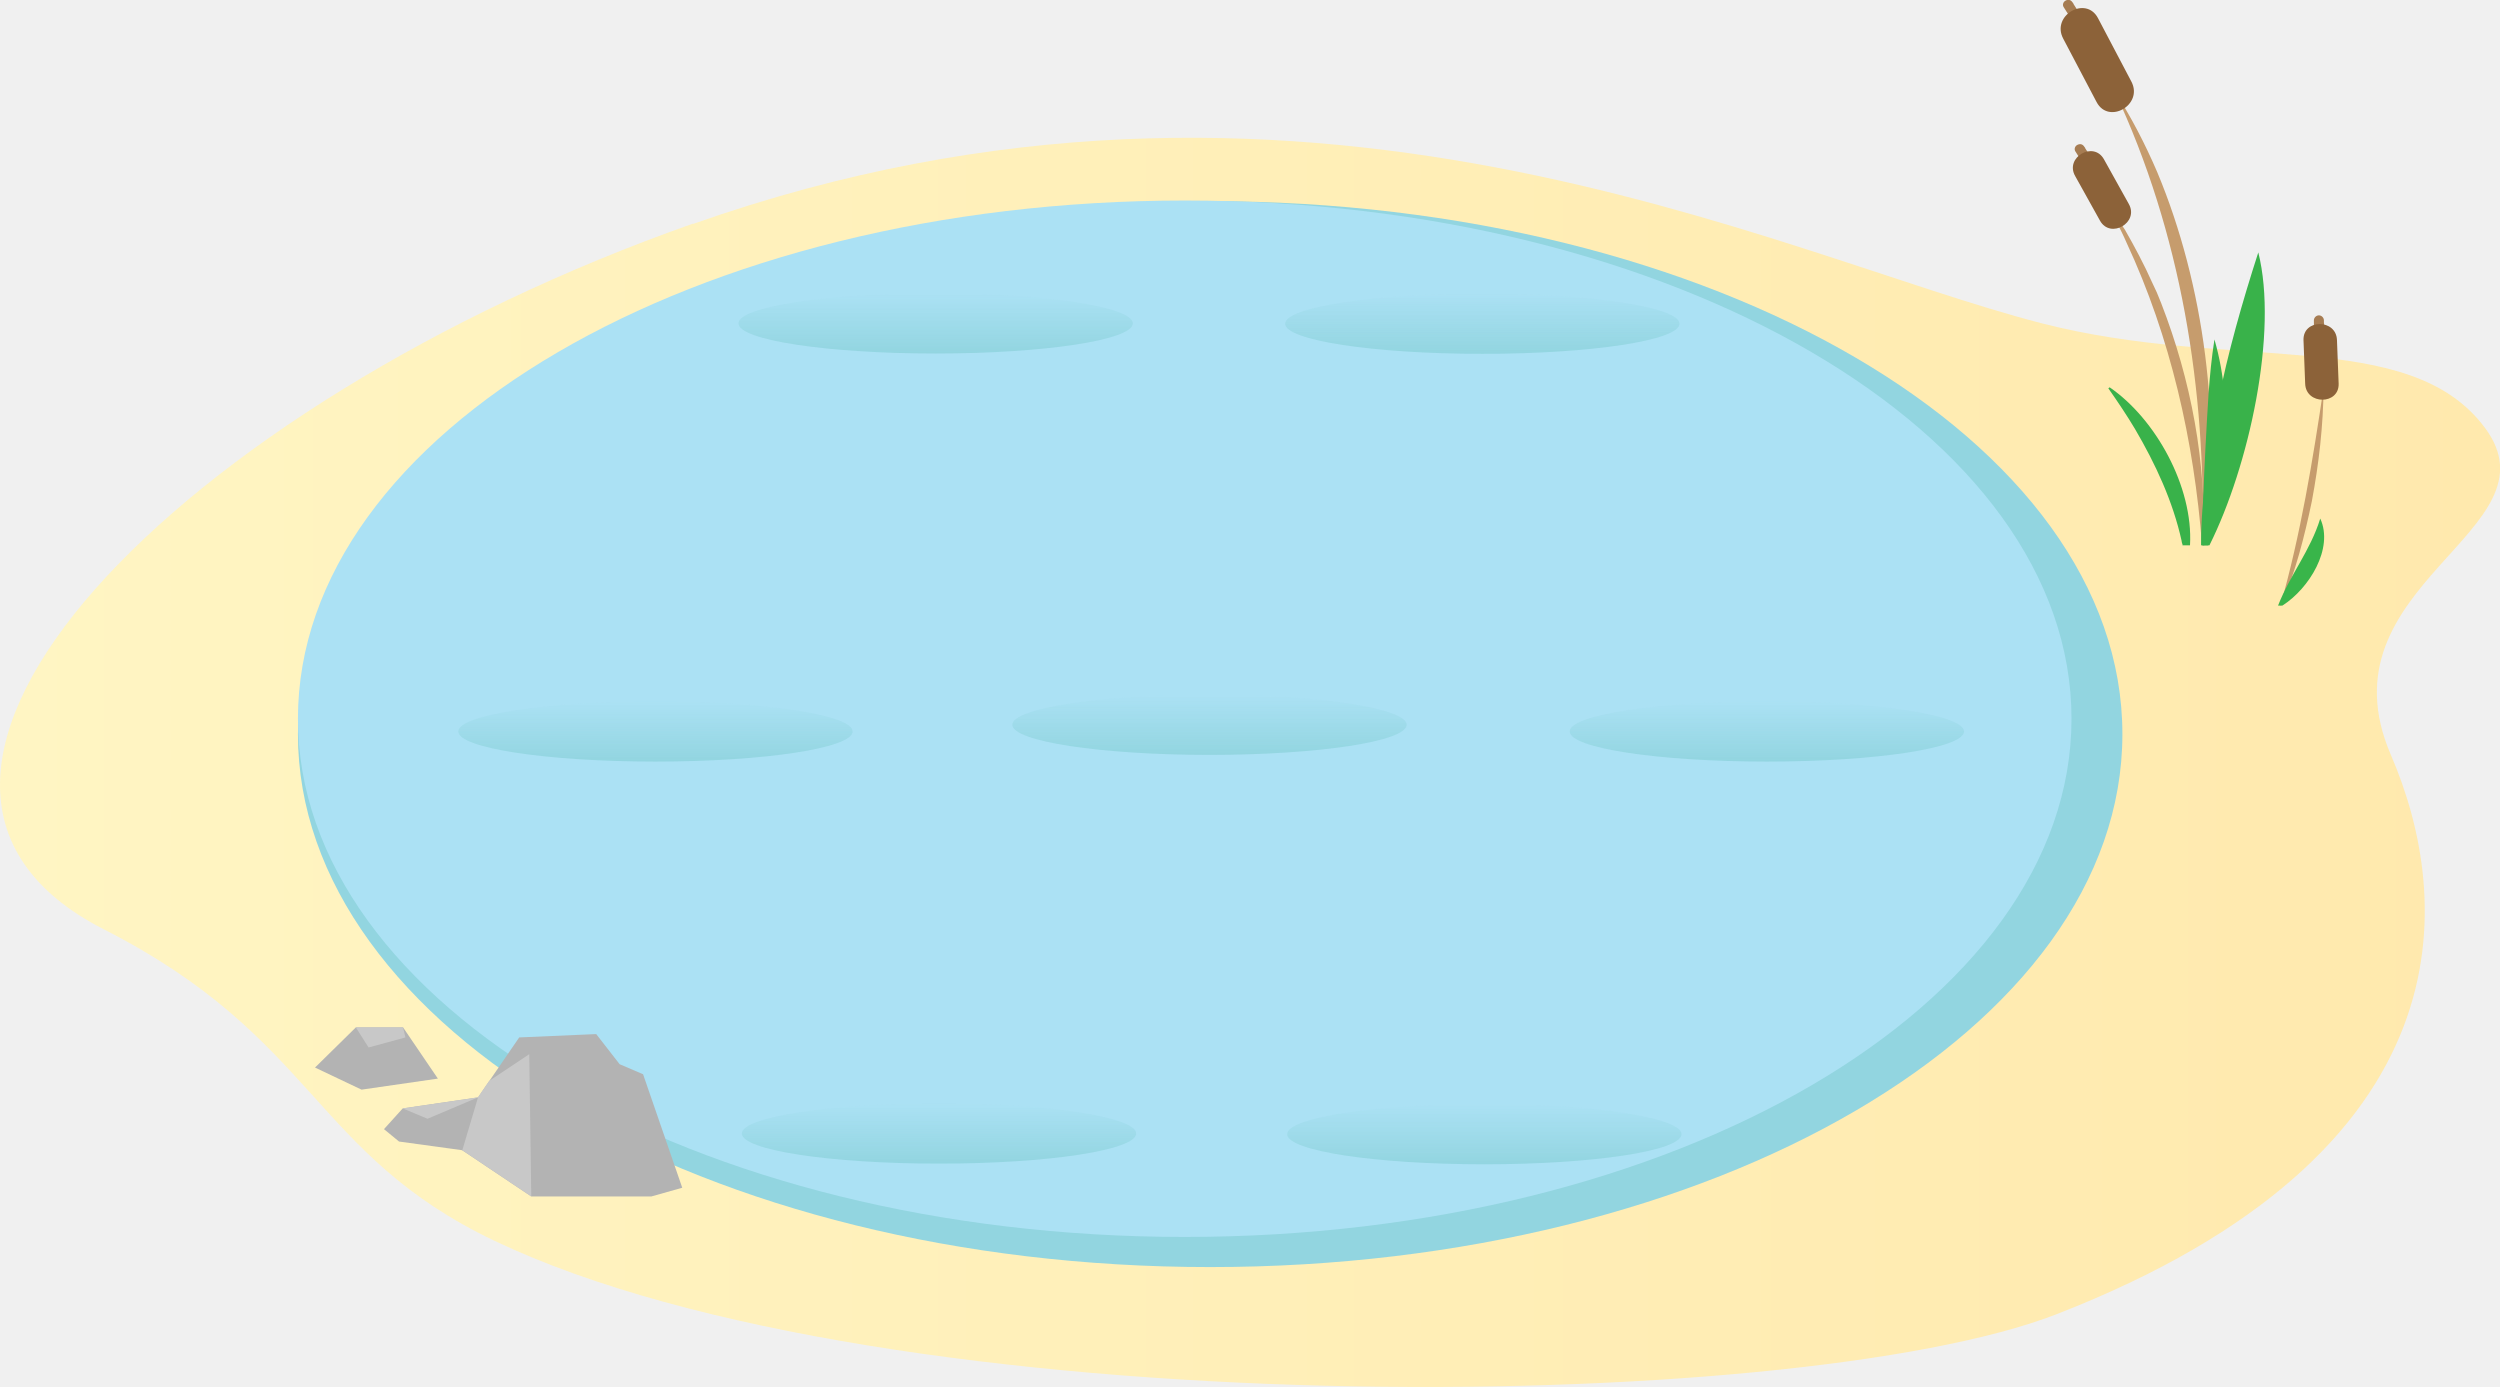
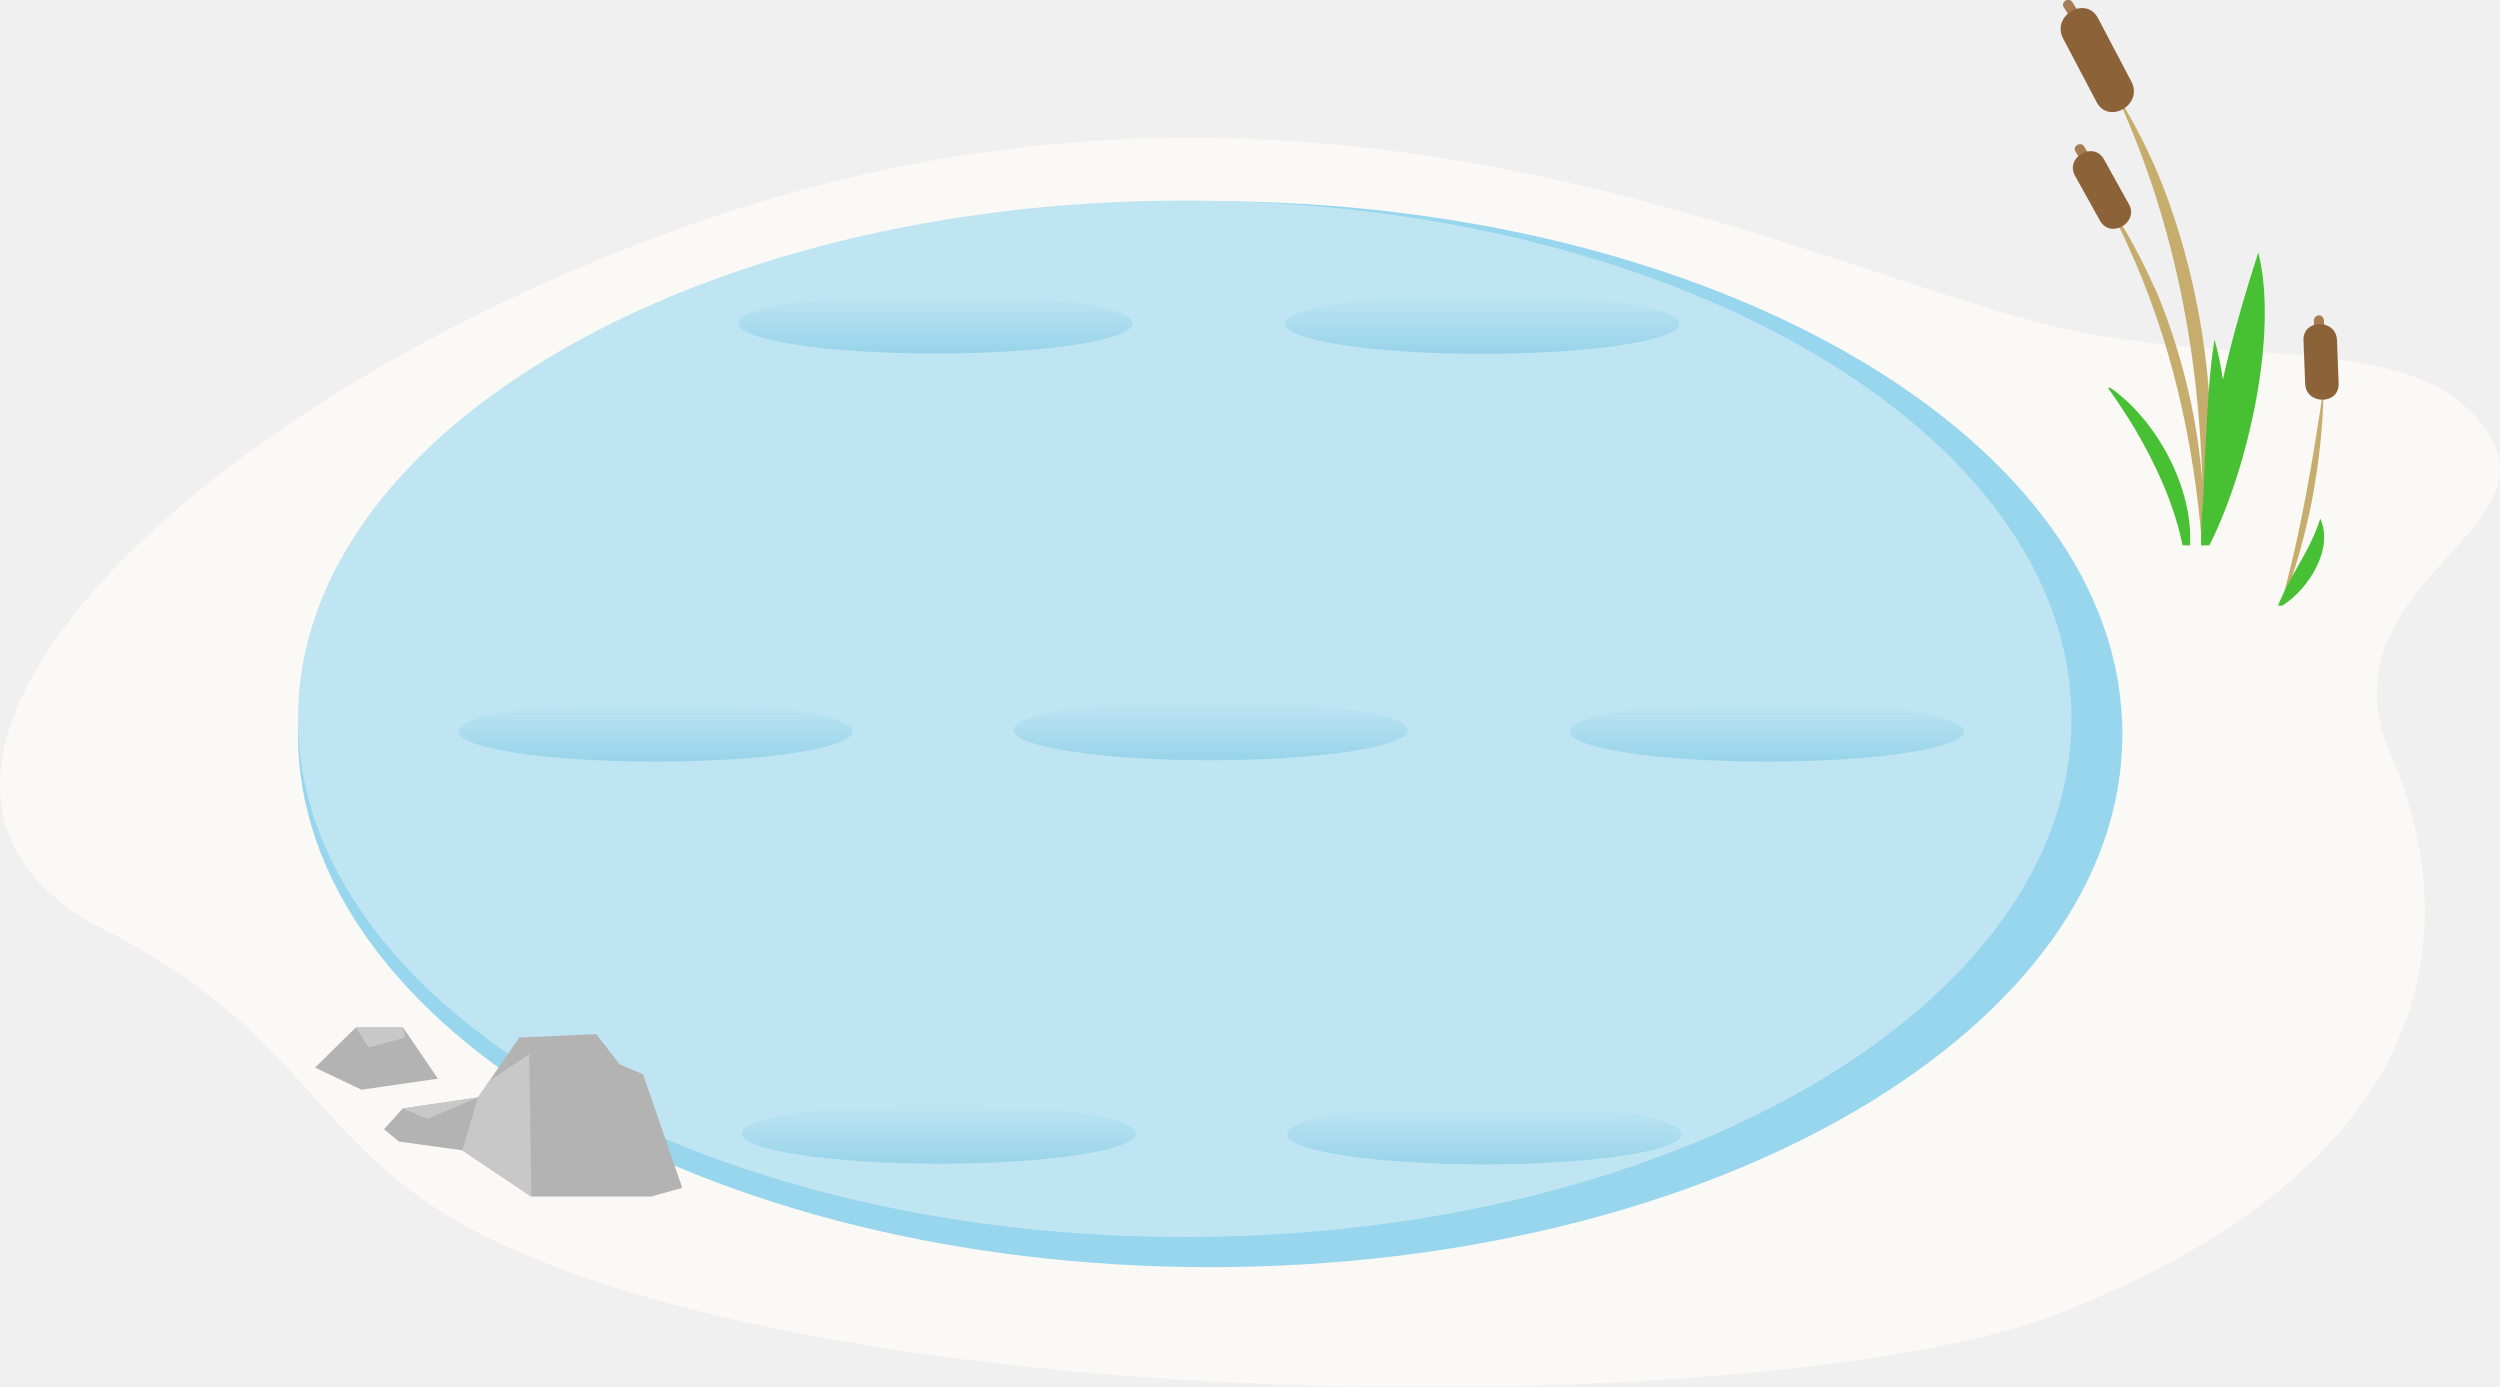
- <svg xmlns="http://www.w3.org/2000/svg" xmlns:xlink="http://www.w3.org/1999/xlink" id="Layer_2" data-name="Layer 2" version="1.1" viewBox="0 0 746.8 414.2">
+ <svg xmlns="http://www.w3.org/2000/svg" width="375" height="208" viewBox="0 0 375 208" fill="none">
+   <g clip-path="url(#clip0_67_396)">
+     <path d="M103.944 33.545C26.614 60.813 -28.271 117.057 15.566 139.403C47.503 155.674 46.749 173.049 74.217 186.156C133.018 214.127 269.148 212.419 308.466 197.153C371.134 172.748 367.87 134.633 358.63 113.24C347.583 87.629 384.29 79.695 372.74 64.178C361.392 48.912 334.879 55.892 306.106 48.46C266.487 38.215 195.133 1.406 103.944 33.595V33.545Z" fill="#FAF9F6" />
+     <path d="M347.081 48.058C347.081 48.711 347.081 49.364 347.181 50.017V50.318C347.181 50.719 347.533 51.071 347.935 51.071C348.336 51.071 348.688 50.719 348.688 50.318C348.688 49.665 348.688 49.012 348.587 48.359V48.058C348.587 47.656 348.236 47.305 347.834 47.305C347.432 47.305 347.081 47.656 347.081 48.058Z" fill="#A67C52" />
+     <path d="M311.328 22.748C311.68 23.301 312.031 23.853 312.383 24.406C312.383 24.506 312.483 24.556 312.534 24.657C312.634 24.807 312.785 24.958 312.985 25.008C313.186 25.058 313.387 25.008 313.588 24.908C313.94 24.707 314.09 24.255 313.839 23.904C313.488 23.351 313.136 22.799 312.785 22.246C312.785 22.146 312.684 22.096 312.634 21.995C312.534 21.845 312.383 21.694 312.182 21.644C311.981 21.593 311.78 21.644 311.579 21.744C311.228 21.945 311.077 22.397 311.328 22.748Z" fill="#A67C52" />
+     <path d="M309.571 1.105C309.922 1.657 310.274 2.21 310.625 2.762C310.625 2.862 310.726 2.913 310.776 3.013C310.876 3.164 311.027 3.314 311.228 3.365C311.429 3.415 311.63 3.365 311.831 3.264C312.182 3.063 312.333 2.611 312.082 2.26C311.73 1.707 311.379 1.155 311.027 0.603C311.027 0.502 310.927 0.452 310.876 0.352C310.776 0.201 310.625 0.05 310.425 4.71659e-05C310.224 -0.05 309.973 4.71622e-05 309.822 0.1C309.47 0.301 309.32 0.753 309.571 1.105Z" fill="#A67C52" />
+     <path d="M318.358 110.127C318.358 154.268 257.097 190.072 181.525 190.072C105.952 190.072 44.691 154.268 44.691 110.127C44.691 65.986 106.002 30.181 181.525 30.181C257.047 30.181 318.358 65.986 318.358 110.127Z" fill="#97D6ED" />
+     <path d="M310.726 107.817C310.726 150.752 251.172 185.553 177.708 185.553C104.245 185.553 44.691 150.752 44.691 107.817C44.691 64.881 104.245 30.08 177.708 30.08C251.172 30.08 310.726 64.881 310.726 107.817Z" fill="#BFE5F3" />
+     <path d="M67.237 171.141L79.69 179.477H97.717L102.337 178.171L96.462 161.147L92.947 159.641L89.432 155.121L77.882 155.623L67.237 171.141Z" fill="#B3B3B3" />
+     <path d="M47.252 160.143L54.231 163.457L65.68 161.8L60.458 154.117H53.378L47.252 160.143Z" fill="#B3B3B3" />
+     <path d="M55.286 157.13L53.378 154.117H60.458L60.809 155.623L55.286 157.13Z" fill="#C8C8C8" />
+     <path d="M79.389 158.134L79.69 179.477L67.237 171.141L73.363 162.152L79.389 158.134Z" fill="#C8C8C8" />
+     <path d="M60.408 166.269L57.596 169.383L59.855 171.241L69.346 172.547L71.706 164.612L60.408 166.269Z" fill="#B3B3B3" />
+     <path d="M64.124 167.826L60.408 166.269L71.706 164.612L64.124 167.826Z" fill="#C8C8C8" />
+     <path fill-rule="evenodd" clip-rule="evenodd" d="M330.36 81.854V81.804H330.361L330.36 81.854ZM330.361 72.53C329.699 63.279 327.534 54.12 324.183 45.497L323.53 43.89L322.777 42.283C321.673 39.772 320.116 36.859 318.76 34.499C317.856 33.093 316.802 31.486 315.848 30.13C316.229 30.913 316.64 31.695 317.052 32.481C317.724 33.762 318.401 35.05 318.961 36.357C325.589 50.569 329.104 66.186 330.309 81.804L330.361 81.804H330.661C333.322 63.475 330.661 42.735 323.581 25.812C321.773 21.593 319.664 17.526 317.203 13.709C325.823 32.083 329.839 52.267 330.361 72.53ZM342.16 90.843C344.319 85.821 345.675 80.498 346.78 75.175C347.834 69.551 348.487 63.876 348.537 58.152C346.93 68.999 345.072 80.297 342.059 90.843H342.16Z" fill="#C6AD6D" />
+     <path fill-rule="evenodd" clip-rule="evenodd" d="M331.414 81.804C337.339 69.953 341.758 49.866 338.745 37.864C336.714 44.169 334.861 50.51 333.427 56.947C333.151 54.914 332.741 52.9 332.167 50.92C331.429 55.609 331.179 60.373 330.93 65.115C330.891 65.858 330.852 66.6 330.811 67.341C330.68 69.856 330.563 72.356 330.488 74.864C330.279 77.158 330.159 79.468 330.159 81.804H331.414ZM328.502 81.804H327.347L327.397 81.754C327.38 81.687 327.358 81.62 327.336 81.553C327.291 81.419 327.246 81.285 327.246 81.151C325.941 75.226 323.33 69.601 320.266 64.379C319.011 62.27 317.655 60.261 316.249 58.252L316.45 58.102C323.33 62.822 329.004 73.016 328.502 81.804ZM348.035 77.787C350.094 82.256 346.378 88.282 342.361 90.843H341.708C342.514 88.784 343.569 86.914 344.62 85.051C345.927 82.735 347.228 80.431 348.035 77.787Z" fill="#47C033" />
+     <path d="M319.714 12.253C318.057 9.089 316.35 5.875 314.693 2.712C312.885 -0.703 307.663 2.31 309.47 5.775C311.127 8.939 312.835 12.153 314.492 15.316C316.3 18.731 321.522 15.718 319.714 12.253Z" fill="#8C6239" />
+     <path d="M319.312 30.582C318.057 28.373 316.852 26.113 315.597 23.904C314.04 21.091 309.671 23.602 311.278 26.414C312.533 28.624 313.739 30.884 314.994 33.093C316.551 35.905 320.919 33.395 319.312 30.582Z" fill="#8C6239" />
+     <path d="M345.524 51.021C345.625 53.18 345.675 55.39 345.775 57.549C345.876 60.763 350.897 60.763 350.797 57.549C350.696 55.39 350.646 53.18 350.546 51.021C350.445 47.807 345.424 47.807 345.524 51.021Z" fill="#8C6239" />
+     <path d="M181.576 114.039C197.911 114.039 211.152 112.016 211.152 109.52C211.152 107.023 197.911 105 181.576 105C165.242 105 152 107.023 152 109.52C152 112.016 165.242 114.039 181.576 114.039Z" fill="url(#paint0_linear_67_396)" />
+     <path d="M98.32 114.244C114.654 114.244 127.896 112.221 127.896 109.725C127.896 107.229 114.654 105.205 98.32 105.205C81.985 105.205 68.743 107.229 68.743 109.725C68.743 112.221 81.985 114.244 98.32 114.244Z" fill="url(#paint1_linear_67_396)" />
+     <path d="M265.031 114.244C281.365 114.244 294.607 112.221 294.607 109.725C294.607 107.229 281.365 105.205 265.031 105.205C248.696 105.205 235.455 107.229 235.455 109.725C235.455 112.221 248.696 114.244 265.031 114.244Z" fill="url(#paint2_linear_67_396)" />
+     <path d="M140.349 53.029C156.683 53.029 169.925 51.006 169.925 48.51C169.925 46.014 156.683 43.99 140.349 43.99C124.014 43.99 110.773 46.014 110.773 48.51C110.773 51.006 124.014 53.029 140.349 53.029Z" fill="url(#paint3_linear_67_396)" />
+     <path d="M140.851 174.555C157.185 174.555 170.427 172.532 170.427 170.036C170.427 167.54 157.185 165.516 140.851 165.516C124.517 165.516 111.275 167.54 111.275 170.036C111.275 172.532 124.517 174.555 140.851 174.555Z" fill="url(#paint4_linear_67_396)" />
+     <path d="M222.349 53.08C238.683 53.08 251.925 51.056 251.925 48.56C251.925 46.064 238.683 44.041 222.349 44.041C206.014 44.041 192.773 46.064 192.773 48.56C192.773 51.056 206.014 53.08 222.349 53.08Z" fill="url(#paint5_linear_67_396)" />
+     <path d="M252.226 170.136C252.226 172.647 238.97 174.656 222.65 174.656C206.33 174.656 193.074 172.647 193.074 170.136C193.074 167.625 206.33 165.617 222.65 165.617C238.97 165.617 252.226 167.625 252.226 170.136Z" fill="url(#paint6_linear_67_396)" />
+   </g>
  <defs>
-     <style>
-       .cls-1 {
-         fill: #b3b3b3;
-       }
- 
-       .cls-1, .cls-2, .cls-3, .cls-4, .cls-5, .cls-6, .cls-7, .cls-8, .cls-9, .cls-10, .cls-11, .cls-12, .cls-13, .cls-14, .cls-15, .cls-16, .cls-17, .cls-18 {
-         stroke-width: 0px;
-       }
- 
-       .cls-2 {
-         fill: url(#New_Gradient_Swatch_1);
-       }
- 
-       .cls-3 {
-         fill: url(#New_Gradient_Swatch_1-7);
-       }
- 
-       .cls-4 {
-         fill: url(#New_Gradient_Swatch_1-4);
-       }
- 
-       .cls-5 {
-         fill: url(#New_Gradient_Swatch_1-6);
-       }
- 
-       .cls-6 {
-         fill: url(#New_Gradient_Swatch_1-3);
-       }
- 
-       .cls-7 {
-         fill: url(#New_Gradient_Swatch_1-2);
-       }
- 
-       .cls-8 {
-         fill: url(#New_Gradient_Swatch_1-5);
-       }
- 
-       .cls-9 {
-         fill: none;
-       }
- 
-       .cls-10 {
-         fill: url(#linear-gradient);
-       }
- 
-       .cls-11 {
-         fill: #c69c6d;
-       }
- 
-       .cls-12 {
-         fill: #a67c52;
-       }
- 
-       .cls-13 {
-         fill: #39b54a;
-       }
- 
-       .cls-14 {
-         fill: #8c6239;
-       }
- 
-       .cls-15 {
-         fill: #abe1f4;
-       }
- 
-       .cls-16 {
-         fill: #c8c8c8;
-       }
- 
-       .cls-17 {
-         fill: #92d5e0;
-       }
- 
-       .cls-18 {
-         fill: #39b24a;
-       }
-     </style>
-     <linearGradient id="linear-gradient" x1="0" y1="188.4" x2="746.8" y2="188.4" gradientTransform="translate(0 416) scale(1 -1)" gradientUnits="userSpaceOnUse">
-       <stop offset="0" stop-color="#fff5c3" />
-       <stop offset="1" stop-color="#ffe9ad" />
+     <linearGradient id="paint0_linear_67_396" x1="181.576" y1="114.089" x2="181.576" y2="105.05" gradientUnits="userSpaceOnUse">
+       <stop stop-color="#7EC8E3" stop-opacity="0.6" />
+       <stop offset="1" stop-color="#7EC8E3" stop-opacity="0" />
    </linearGradient>
-     <linearGradient id="New_Gradient_Swatch_1" data-name="New Gradient Swatch 1" x1="-7420.8" y1="9395.1" x2="-7420.8" y2="9413.1" gradientTransform="translate(7782.1 9620.7) scale(1 -1)" gradientUnits="userSpaceOnUse">
-       <stop offset="0" stop-color="#92d5e0" />
-       <stop offset="1" stop-color="#92d5e0" stop-opacity="0" />
+     <linearGradient id="paint1_linear_67_396" x1="98.32" y1="114.244" x2="98.32" y2="105.205" gradientUnits="userSpaceOnUse">
+       <stop stop-color="#7EC8E3" stop-opacity="0.6" />
+       <stop offset="1" stop-color="#7EC8E3" stop-opacity="0" />
    </linearGradient>
-     <linearGradient id="New_Gradient_Swatch_1-2" data-name="New Gradient Swatch 1" x1="-7420.8" y1="9395.1" x2="-7420.8" y2="9413.1" gradientTransform="translate(7616.6 9622.6) scale(1 -1)" xlink:href="#New_Gradient_Swatch_1" />
-     <linearGradient id="New_Gradient_Swatch_1-3" data-name="New Gradient Swatch 1" x1="-7420.8" y1="9395.1" x2="-7420.8" y2="9413.1" gradientTransform="translate(7948.6 9622.6) scale(1 -1)" xlink:href="#New_Gradient_Swatch_1" />
-     <linearGradient id="New_Gradient_Swatch_1-4" data-name="New Gradient Swatch 1" x1="279.5" y1="310.4" x2="279.5" y2="328.4" gradientTransform="translate(0 416) scale(1 -1)" xlink:href="#New_Gradient_Swatch_1" />
-     <linearGradient id="New_Gradient_Swatch_1-5" data-name="New Gradient Swatch 1" x1="280.5" y1="68.4" x2="280.5" y2="86.4" gradientTransform="translate(0 416) scale(1 -1)" xlink:href="#New_Gradient_Swatch_1" />
-     <linearGradient id="New_Gradient_Swatch_1-6" data-name="New Gradient Swatch 1" x1="-7428.8" y1="9396.1" x2="-7428.8" y2="9414.1" gradientTransform="translate(7871.6 9501.8) scale(1 -1)" xlink:href="#New_Gradient_Swatch_1" />
-     <linearGradient id="New_Gradient_Swatch_1-7" data-name="New Gradient Swatch 1" x1="-7428.8" y1="9392.1" x2="-7428.8" y2="9410.1" gradientTransform="translate(7872.2 9740) scale(1 -1)" xlink:href="#New_Gradient_Swatch_1" />
+     <linearGradient id="paint2_linear_67_396" x1="265.031" y1="114.244" x2="265.031" y2="105.205" gradientUnits="userSpaceOnUse">
+       <stop stop-color="#7EC8E3" stop-opacity="0.6" />
+       <stop offset="1" stop-color="#7EC8E3" stop-opacity="0" />
+     </linearGradient>
+     <linearGradient id="paint3_linear_67_396" x1="140.349" y1="53.029" x2="140.349" y2="43.99" gradientUnits="userSpaceOnUse">
+       <stop stop-color="#7EC8E3" stop-opacity="0.6" />
+       <stop offset="1" stop-color="#7EC8E3" stop-opacity="0" />
+     </linearGradient>
+     <linearGradient id="paint4_linear_67_396" x1="140.851" y1="174.555" x2="140.851" y2="165.516" gradientUnits="userSpaceOnUse">
+       <stop stop-color="#7EC8E3" stop-opacity="0.6" />
+       <stop offset="1" stop-color="#7EC8E3" stop-opacity="0" />
+     </linearGradient>
+     <linearGradient id="paint5_linear_67_396" x1="222.349" y1="53.08" x2="222.349" y2="44.041" gradientUnits="userSpaceOnUse">
+       <stop stop-color="#7EC8E3" stop-opacity="0.6" />
+       <stop offset="1" stop-color="#7EC8E3" stop-opacity="0" />
+     </linearGradient>
+     <linearGradient id="paint6_linear_67_396" x1="222.65" y1="174.706" x2="222.65" y2="165.667" gradientUnits="userSpaceOnUse">
+       <stop stop-color="#7EC8E3" stop-opacity="0.6" />
+       <stop offset="1" stop-color="#7EC8E3" stop-opacity="0" />
+     </linearGradient>
+     <clipPath id="clip0_67_396">
+       <rect width="375" height="208" fill="white" />
+     </clipPath>
  </defs>
-   <g id="Layer_2-2" data-name="Layer 2-2">
-     <path class="cls-10" d="M207,66.8C53,121.1-56.3,233.1,31,277.6c63.6,32.4,62.1,67,116.8,93.1,117.1,55.7,388.2,52.3,466.5,21.9,124.8-48.6,118.3-124.5,99.9-167.1-22-51,51.1-66.8,28.1-97.7-22.6-30.4-75.4-16.5-132.7-31.3-78.9-20.4-221-93.7-402.6-29.6h0Z" />
-     <path class="cls-12" d="M691.2,95.7c0,1.3,0,2.6.2,3.9v.6c0,.8.7,1.5,1.5,1.5.8,0,1.5-.7,1.5-1.5,0-1.3,0-2.6-.2-3.9v-.6c0-.8-.7-1.5-1.5-1.5-.8,0-1.5.7-1.5,1.5h0Z" />
-     <path class="cls-12" d="M620,45.3c.7,1.1,1.4,2.2,2.1,3.3,0,.2.2.3.3.5.2.3.5.6.9.7s.8,0,1.2-.2c.7-.4,1-1.3.5-2-.7-1.1-1.4-2.2-2.1-3.3,0-.2-.2-.3-.3-.5-.2-.3-.5-.6-.9-.7s-.8,0-1.2.2c-.7.4-1,1.3-.5,2h0Z" />
-     <path class="cls-12" d="M616.5,2.2c.7,1.1,1.4,2.2,2.1,3.3,0,.2.2.3.3.5.2.3.5.6.9.7s.8,0,1.2-.2c.7-.4,1-1.3.5-2-.7-1.1-1.4-2.2-2.1-3.3,0-.2-.2-.3-.3-.5-.2-.3-.5-.6-.9-.7S617.3,0,617,.2c-.7.4-1,1.3-.5,2h0Z" />
-     <path class="cls-17" d="M634,219.3c0,87.9-122,159.2-272.5,159.2S89,307.2,89,219.3,211.1,60.1,361.5,60.1s272.5,71.3,272.5,159.2h0Z" />
-     <path class="cls-15" d="M618.8,214.7c0,85.5-118.6,154.8-264.9,154.8S89,300.2,89,214.7,207.6,59.9,353.9,59.9s264.9,69.3,264.9,154.8h0Z" />
-     <path class="cls-11" d="M657.9,162.9h.6c5.3-36.5,0-77.8-14.1-111.5-3.6-8.4-7.8-16.5-12.7-24.1,19.8,42.2,27.4,89.2,26.2,135.7h0Z" />
-     <path class="cls-11" d="M681.4,180.9c4.3-10,7-20.6,9.2-31.2,2.1-11.2,3.4-22.5,3.5-33.9-3.2,21.6-6.9,44.1-12.9,65.1h.2Z" />
-     <polygon class="cls-1" points="133.9 340.8 158.7 357.4 194.6 357.4 203.8 354.8 192.1 320.9 185.1 317.9 178.1 308.9 155.1 309.9 133.9 340.8" />
-     <polygon class="cls-1" points="94.1 318.9 108 325.5 130.8 322.2 120.4 306.9 106.3 306.9 94.1 318.9" />
-     <polygon class="cls-16" points="110.1 312.9 106.3 306.9 120.4 306.9 121.1 309.9 110.1 312.9" />
-     <polygon class="cls-16" points="158.1 314.9 158.7 357.4 133.9 340.8 146.1 322.9 158.1 314.9" />
-     <polygon class="cls-1" points="120.3 331.1 114.7 337.3 119.2 341 138.1 343.6 142.8 327.8 120.3 331.1" />
-     <line class="cls-9" x1="114.7" y1="337.3" x2="120.3" y2="331.1" />
-     <polygon class="cls-16" points="127.7 334.2 120.3 331.1 142.8 327.8 127.7 334.2" />
-     <path class="cls-11" d="M658.2,162.9c1-24.6-3.7-49.4-12.6-72.3l-1.3-3.2s-1.5-3.2-1.5-3.2c-2.2-5-5.3-10.8-8-15.5-1.8-2.8-3.9-6-5.8-8.7,2,4.1,4.4,8.2,6.2,12.4,13.2,28.3,20.2,59.4,22.6,90.5h.3Z" />
-     <path class="cls-18" d="M660,162.9c11.8-23.6,20.6-63.6,14.6-87.5-4.8,14.9-9.1,29.9-12.1,45.2-2.7,14-5,27.9-5,42.3h2.5,0Z" />
-     <path class="cls-18" d="M659.6,162.9c3.3-9.1,4.6-18.8,5.2-28.5.5-11.1-.2-22.3-3.3-33-1.7,10.8-2.1,21.8-2.7,32.7-.5,9.6-.9,19.1-.8,28.8h1.6Z" />
-     <path class="cls-18" d="M651.9,162.9h2.3c1-17.5-10.3-37.8-24-47.2l-.4.3c2.8,4,5.5,8,8,12.2,6.1,10.4,11.3,21.6,13.9,33.4,0,.4.2.8.3,1.2h0Z" />
-     <path class="cls-13" d="M681.8,180.9c8-5.1,15.4-17.1,11.3-26-2.9,9.5-9,16.8-12.6,26h1.3Z" />
-     <path class="cls-14" d="M636.7,24.4c-3.3-6.3-6.7-12.7-10-19-3.6-6.8-14-.8-10.4,6.1,3.3,6.3,6.7,12.7,10,19,3.6,6.8,14,.8,10.4-6.1h0Z" />
-     <path class="cls-14" d="M635.9,60.9c-2.5-4.4-4.9-8.9-7.4-13.3-3.1-5.6-11.8-.6-8.6,5,2.5,4.4,4.9,8.9,7.4,13.3,3.1,5.6,11.8.6,8.6-5h0Z" />
-     <path class="cls-14" d="M688.1,101.6c.2,4.3.3,8.7.5,13,.2,6.4,10.2,6.4,10,0-.2-4.3-.3-8.7-.5-13-.2-6.4-10.2-6.4-10,0h0Z" />
-     <ellipse class="cls-2" cx="361.3" cy="216.5" rx="58.9" ry="9" />
-     <g>
-       <ellipse class="cls-7" cx="195.8" cy="218.5" rx="58.9" ry="9" />
-       <ellipse class="cls-6" cx="527.8" cy="218.5" rx="58.9" ry="9" />
-     </g>
-     <ellipse class="cls-4" cx="279.5" cy="96.6" rx="58.9" ry="9" />
-     <ellipse class="cls-8" cx="280.5" cy="338.6" rx="58.9" ry="9" />
-     <ellipse class="cls-5" cx="442.8" cy="96.7" rx="58.9" ry="9" />
-     <path class="cls-3" d="M502.3,338.8c0,5-26.4,9-58.9,9s-58.9-4-58.9-9,26.4-9,58.9-9,58.9,4,58.9,9h0Z" />
-   </g>
</svg>
